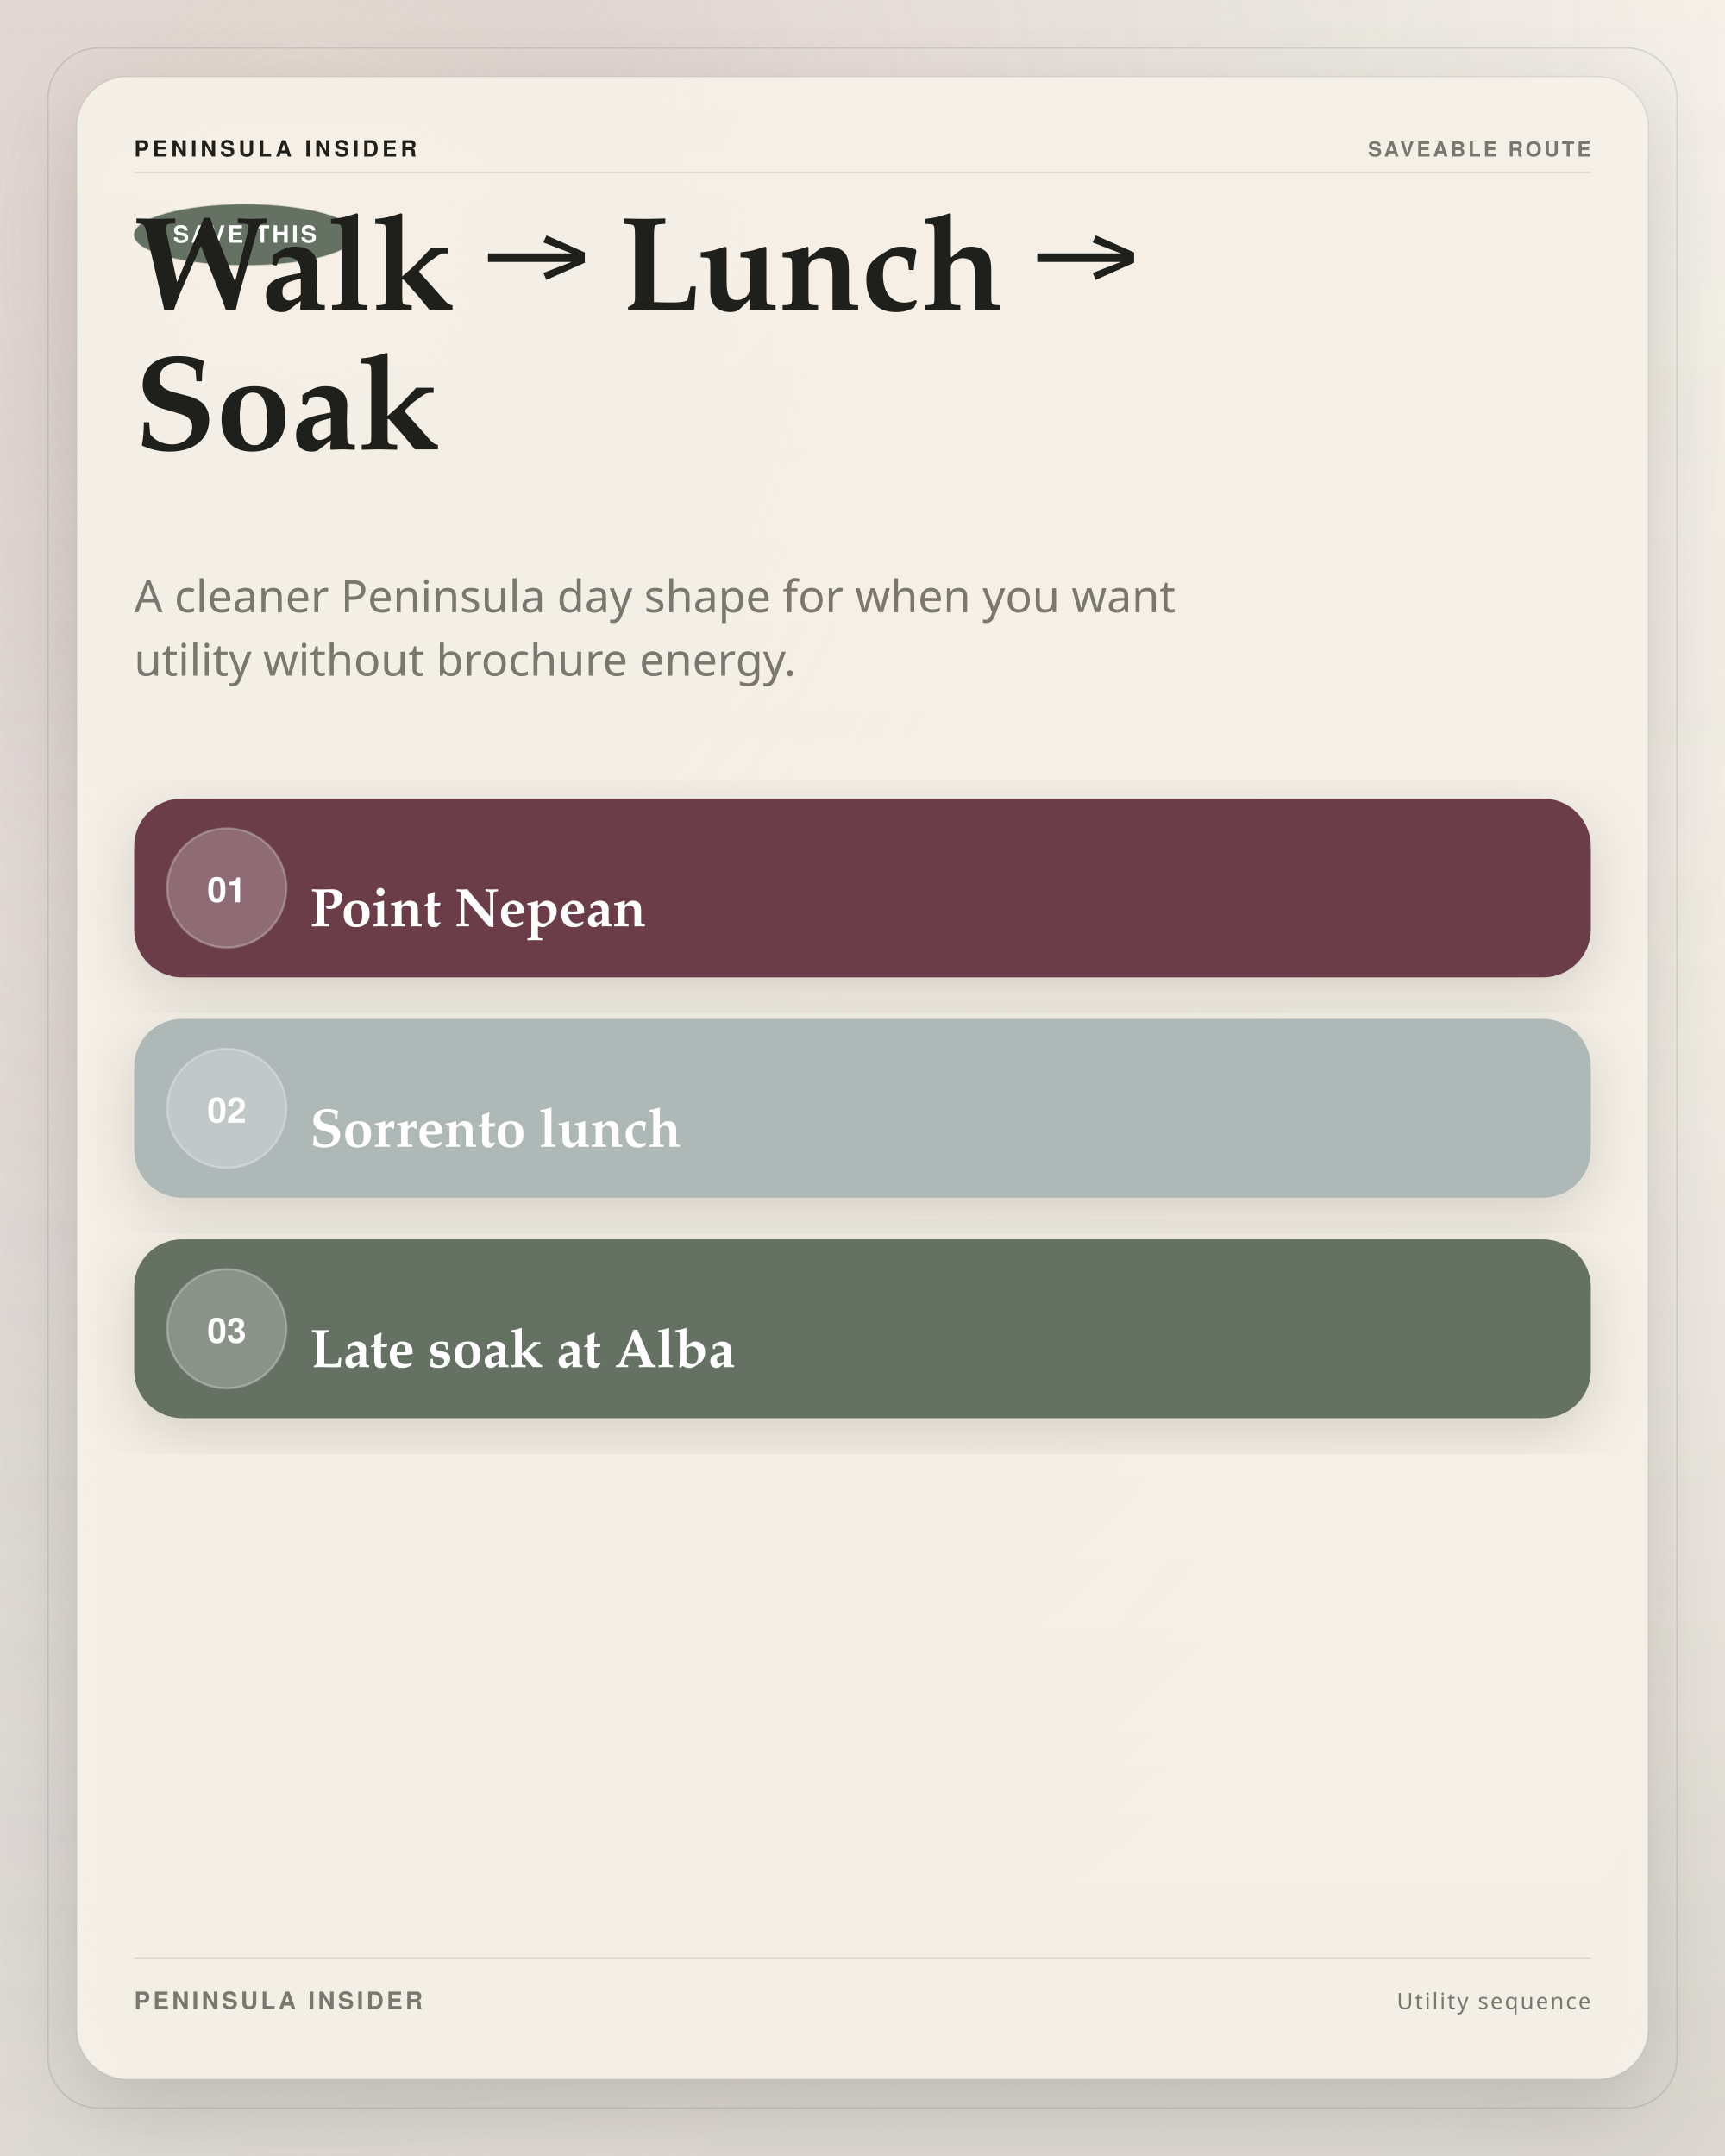
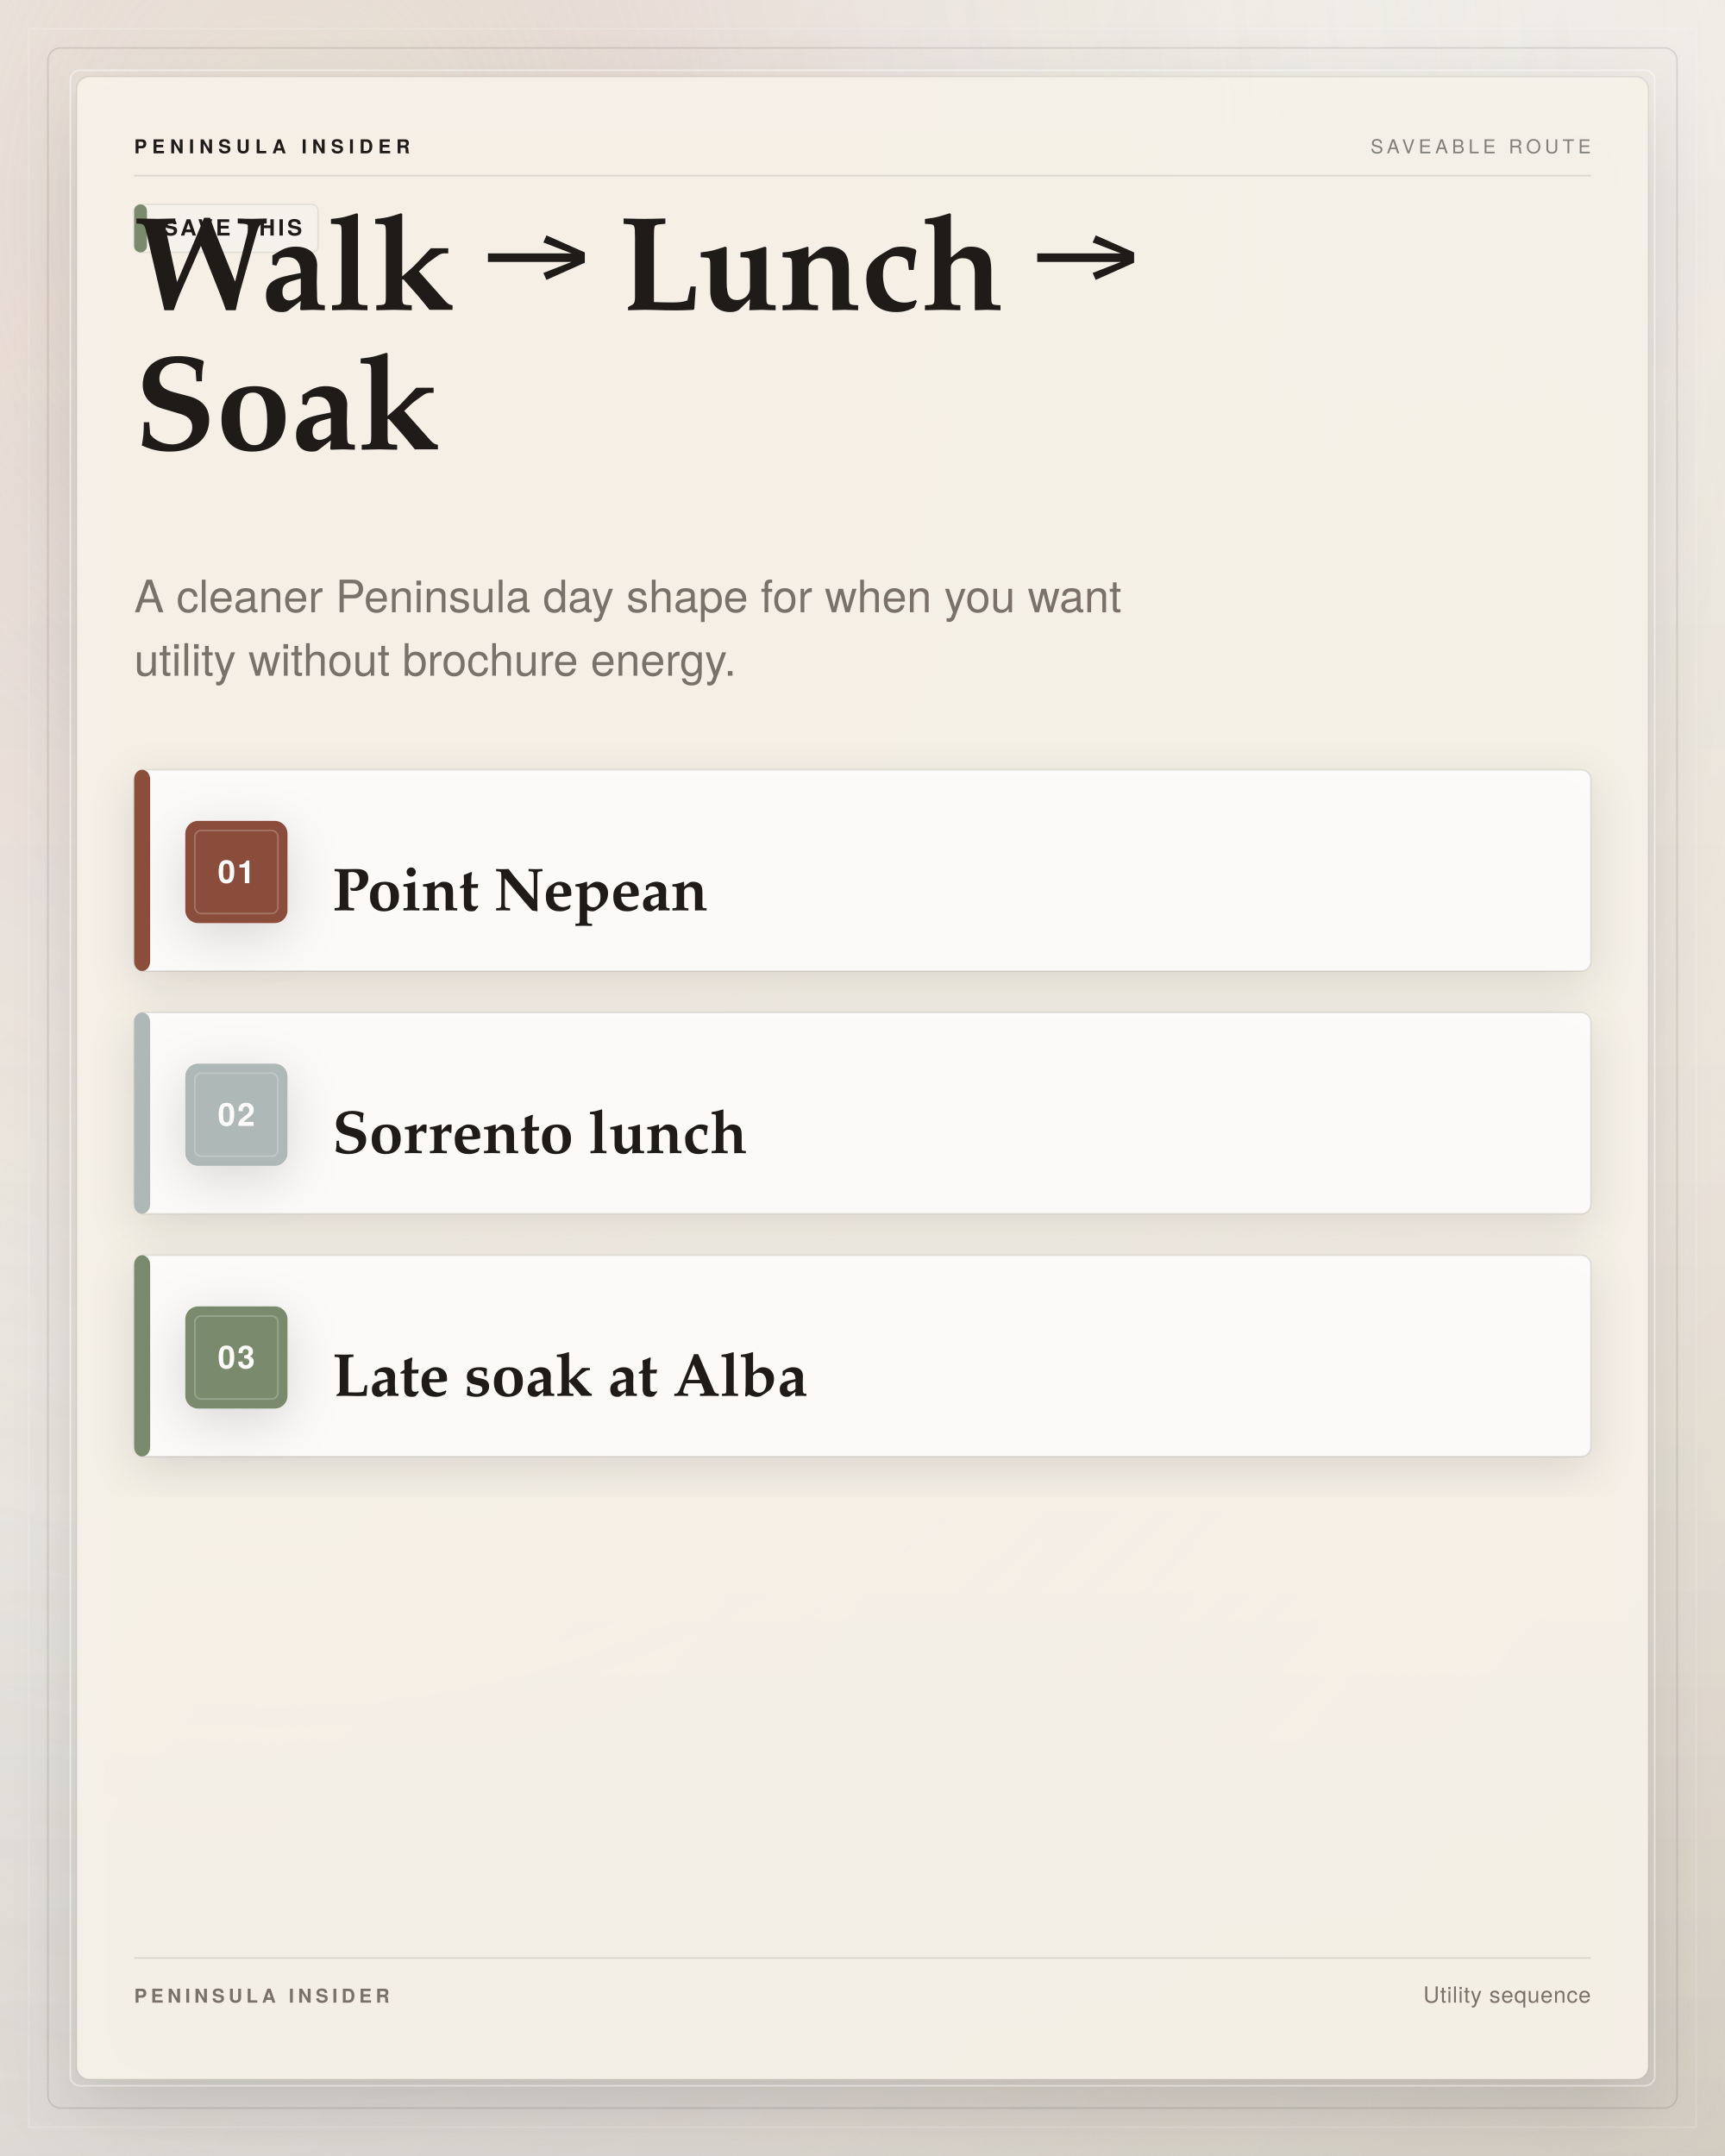
<svg xmlns="http://www.w3.org/2000/svg" width="1080" height="1350" viewBox="0 0 1080 1350">
  <defs>
    <linearGradient id="pi-social-2026-04-20-wed-walk-lunch-soak-ig-4x5-s01-v01-paper-gradient" x1="0" x2="1" y1="0" y2="1">
-       <stop offset="0%" stop-color="#FBF7F0" />
-       <stop offset="100%" stop-color="#F6F1E8" />
+       <stop offset="0%" stop-color="#FDFCFA" />
+       <stop offset="48%" stop-color="#F5F1EB" />
+       <stop offset="100%" stop-color="#E8E0D5" />
    </linearGradient>
    <linearGradient id="pi-social-2026-04-20-wed-walk-lunch-soak-ig-4x5-s01-v01-soft-vignette" x1="0" x2="0" y1="0" y2="1">
-       <stop offset="0%" stop-color="#FFFFFF" stop-opacity="0.02" />
-       <stop offset="100%" stop-color="#151714" stop-opacity="0.12" />
+       <stop offset="0%" stop-color="#FFFFFF" stop-opacity="0.03" />
+       <stop offset="52%" stop-color="#C9B99A" stop-opacity="0.05" />
+       <stop offset="100%" stop-color="#151714" stop-opacity="0.1" />
    </linearGradient>
    <linearGradient id="pi-social-2026-04-20-wed-walk-lunch-soak-ig-4x5-s01-v01-image-bottom" x1="0" x2="0" y1="0" y2="1">
      <stop offset="0%" stop-color="#0F120F" stop-opacity="0.02" />
-       <stop offset="54%" stop-color="#0F120F" stop-opacity="0.08" />
-       <stop offset="100%" stop-color="#0F120F" stop-opacity="0.72" />
+       <stop offset="44%" stop-color="#0F120F" stop-opacity="0.08" />
+       <stop offset="100%" stop-color="#0F120F" stop-opacity="0.76" />
    </linearGradient>
    <linearGradient id="pi-social-2026-04-20-wed-walk-lunch-soak-ig-4x5-s01-v01-image-side" x1="0" x2="1" y1="0" y2="0">
-       <stop offset="0%" stop-color="#0F120F" stop-opacity="0.72" />
-       <stop offset="48%" stop-color="#0F120F" stop-opacity="0.18" />
+       <stop offset="0%" stop-color="#0F120F" stop-opacity="0.78" />
+       <stop offset="34%" stop-color="#0F120F" stop-opacity="0.28" />
      <stop offset="100%" stop-color="#0F120F" stop-opacity="0.04" />
    </linearGradient>
-     <radialGradient id="pi-social-2026-04-20-wed-walk-lunch-soak-ig-4x5-s01-v01-pinot-glow" cx="18%" cy="12%" r="88%">
-       <stop offset="0%" stop-color="#C7B6A3" stop-opacity="0.38" />
-       <stop offset="36%" stop-color="#6B3C48" stop-opacity="0.14" />
+     <radialGradient id="pi-social-2026-04-20-wed-walk-lunch-soak-ig-4x5-s01-v01-pinot-glow" cx="16%" cy="10%" r="92%">
+       <stop offset="0%" stop-color="#C9B99A" stop-opacity="0.34" />
+       <stop offset="30%" stop-color="#8B4E3B" stop-opacity="0.14" />
+       <stop offset="68%" stop-color="#7A8B6D" stop-opacity="0.06" />
      <stop offset="100%" stop-color="#000000" stop-opacity="0" />
    </radialGradient>
    <filter id="pi-social-2026-04-20-wed-walk-lunch-soak-ig-4x5-s01-v01-paper-shadow" x="-20%" y="-20%" width="140%" height="140%">
-       <feDropShadow dx="0" dy="18" stdDeviation="28" flood-color="#121411" flood-opacity="0.16" />
+       <feDropShadow dx="0" dy="16" stdDeviation="24" flood-color="#121411" flood-opacity="0.14" />
    </filter>
    <filter id="pi-social-2026-04-20-wed-walk-lunch-soak-ig-4x5-s01-v01-card-shadow" x="-20%" y="-20%" width="140%" height="140%">
-       <feDropShadow dx="0" dy="10" stdDeviation="18" flood-color="#171916" flood-opacity="0.14" />
+       <feDropShadow dx="0" dy="8" stdDeviation="14" flood-color="#171916" flood-opacity="0.12" />
    </filter>
    <filter id="pi-social-2026-04-20-wed-walk-lunch-soak-ig-4x5-s01-v01-grain" x="0" y="0" width="100%" height="100%">
-       <feTurbulence type="fractalNoise" baseFrequency="0.85" numOctaves="2" stitchTiles="stitch" result="noise" />
+       <feTurbulence type="fractalNoise" baseFrequency="0.82" numOctaves="2" stitchTiles="stitch" result="noise" />
      <feColorMatrix type="saturate" values="0" />
      <feComponentTransfer>
-         <feFuncA type="table" tableValues="0 0.02" />
+         <feFuncA type="table" tableValues="0 0.018" />
      </feComponentTransfer>
    </filter>
    <clipPath id="pi-social-2026-04-20-wed-walk-lunch-soak-ig-4x5-s01-v01-frame-clip">
-       <rect x="30" y="30" width="1020" height="1290" rx="32" />
+       <rect x="30" y="30" width="1020" height="1290" rx="8" />
    </clipPath>
  </defs>
  <rect width="1080" height="1350" fill="url(#pi-social-2026-04-20-wed-walk-lunch-soak-ig-4x5-s01-v01-paper-gradient)" />
  <rect width="1080" height="1350" fill="url(#pi-social-2026-04-20-wed-walk-lunch-soak-ig-4x5-s01-v01-pinot-glow)" />
  <rect width="1080" height="1350" fill="url(#pi-social-2026-04-20-wed-walk-lunch-soak-ig-4x5-s01-v01-soft-vignette)" />
-   <rect width="1080" height="1350" filter="url(#pi-social-2026-04-20-wed-walk-lunch-soak-ig-4x5-s01-v01-grain)" opacity="0.9" />
-   <rect x="48" y="48" width="984" height="1254" rx="32" fill="rgba(246,241,232,0.94)" stroke="rgba(31,32,28,0.08)" filter="url(#pi-social-2026-04-20-wed-walk-lunch-soak-ig-4x5-s01-v01-paper-shadow)" />
-   <rect x="30" y="30" width="1020" height="1290" rx="32" fill="none" stroke="rgba(31,32,28,0.11)" />
+   <rect x="18" y="18" width="1044" height="1314" fill="none" stroke="rgba(255,255,255,0.18)" />
+   <rect width="1080" height="1350" filter="url(#pi-social-2026-04-20-wed-walk-lunch-soak-ig-4x5-s01-v01-grain)" opacity="0.92" />
+   <rect x="48" y="48" width="984" height="1254" rx="8" fill="rgba(246,241,232,0.94)" stroke="rgba(31,32,28,0.08)" filter="url(#pi-social-2026-04-20-wed-walk-lunch-soak-ig-4x5-s01-v01-paper-shadow)" />
  <g>
-     <line x1="84" y1="108" x2="996" y2="108" stroke="rgba(31,32,28,0.12)" stroke-width="1" />
-     <text x="84" y="98" font-family="Avenir Next, 'Gill Sans', 'Trebuchet MS', 'Helvetica Neue', sans-serif" font-size="14" font-weight="700" letter-spacing="2.2" fill="#1F201C">PENINSULA INSIDER</text>
-     <text x="996" y="98" text-anchor="end" font-family="Avenir Next, 'Gill Sans', 'Trebuchet MS', 'Helvetica Neue', sans-serif" font-size="13" font-weight="600" letter-spacing="1.6" fill="rgba(31,32,28,0.58)">SAVEABLE ROUTE</text>
+     <rect x="30" y="30" width="1020" height="1290" rx="8" fill="none" stroke="rgba(31,32,28,0.12)" />
+     <rect x="44" y="44" width="992" height="1262" rx="6" fill="none" stroke="rgba(255,255,255,0.46)" />
+   </g>
+   <g>
+     <line x1="84" y1="110" x2="996" y2="110" stroke="rgba(31,32,28,0.12)" stroke-width="1" />
+     <text x="84" y="96" font-family="Outfit, 'Helvetica Neue', 'Avenir Next', Avenir, 'Gill Sans', sans-serif" font-size="12" font-weight="600" letter-spacing="3.2" fill="#1E1B18">PENINSULA INSIDER</text>
+     <text x="996" y="96" text-anchor="end" font-family="Outfit, 'Helvetica Neue', 'Avenir Next', Avenir, 'Gill Sans', sans-serif" font-size="12" font-weight="500" letter-spacing="2.4" fill="rgba(31,32,28,0.54)">SAVEABLE ROUTE</text>
  </g>
  <g transform="translate(84 128)">
-     <rect width="138.6" height="38" rx="999" fill="#657163" stroke="rgba(101,113,99,0.24)" />
-     <text x="69.3" y="24" text-anchor="middle" font-family="Avenir Next, 'Gill Sans', 'Trebuchet MS', 'Helvetica Neue', sans-serif" font-size="15" font-weight="700" letter-spacing="1.5" fill="#FFFFFF">SAVE THIS</text>
+     <rect width="115.16" height="30" rx="4" fill="rgba(245,241,235,0.94)" stroke="rgba(31,32,28,0.08)" />
+     <rect width="8" height="30" rx="4" fill="#7A8B6D" />
+     <text x="61.58" y="19.5" text-anchor="middle" font-family="Outfit, 'Helvetica Neue', 'Avenir Next', Avenir, 'Gill Sans', sans-serif" font-size="14" font-weight="600" letter-spacing="1.8" fill="#1E1B18">SAVE THIS</text>
  </g>
-   <text x="84" y="194" font-family="Iowan Old Style, Baskerville, 'Palatino Linotype', 'Book Antiqua', Georgia, serif" font-size="84" font-weight="700" letter-spacing="0" fill="#1F201C" text-anchor="start">
+   <text x="84" y="194" font-family="Cormorant Garamond, Baskerville, 'Baskerville Old Face', 'Iowan Old Style', 'Palatino Linotype', 'Book Antiqua', Georgia, serif" font-size="84" font-weight="700" letter-spacing="0" fill="#1E1B18" text-anchor="start">
    <tspan x="84" dy="0">Walk → Lunch →</tspan>
    <tspan x="84" dy="87.36">Soak</tspan>
  </text>
-   <text x="84" y="383.36" font-family="Avenir Next, Avenir, 'Segoe UI', 'Helvetica Neue', sans-serif" font-size="28" font-weight="500" letter-spacing="0" fill="#7A776F" text-anchor="start">
+   <text x="84" y="383.36" font-family="Outfit, 'Helvetica Neue', 'Avenir Next', Avenir, 'Segoe UI', sans-serif" font-size="28" font-weight="500" letter-spacing="0" fill="#7A726A" text-anchor="start">
    <tspan x="84" dy="0">A cleaner Peninsula day shape for when you want</tspan>
    <tspan x="84" dy="39.76">utility without brochure energy.</tspan>
  </text>
  <g>
-     <rect x="84" y="500" width="912" height="112" rx="30" fill="#6B3C48" filter="url(#pi-social-2026-04-20-wed-walk-lunch-soak-ig-4x5-s01-v01-card-shadow)" />
-     <g>
-       <circle cx="142" cy="556" r="38" fill="rgba(255,255,255,0.24)" />
-       <circle cx="142" cy="556" r="37" fill="none" stroke="rgba(255,255,255,0.22)" />
-       <text x="142" y="565" text-anchor="middle" font-family="Avenir Next, 'Gill Sans', 'Trebuchet MS', 'Helvetica Neue', sans-serif" font-size="22" font-weight="800" fill="#FFFFFF">01</text>
+     <rect x="84" y="482" width="912" height="126" rx="6" fill="rgba(253,252,250,0.95)" stroke="rgba(31,32,28,0.1)" filter="url(#pi-social-2026-04-20-wed-walk-lunch-soak-ig-4x5-s01-v01-card-shadow)" />
+     <rect x="84" y="482" width="10" height="126" rx="6" fill="#8B4E3B" />
+     <g transform="translate(116 514)">
+       <rect width="64" height="64" rx="8" fill="#8B4E3B" filter="drop-shadow(0 8px 16px rgba(0,0,0,0.14))" />
+       <rect x="6" y="6" width="52" height="52" rx="4" fill="none" stroke="rgba(255,255,255,0.22)" />
+       <text x="32" y="39" text-anchor="middle" font-family="Outfit, 'Helvetica Neue', 'Avenir Next', Avenir, 'Gill Sans', sans-serif" font-size="20" font-weight="700" letter-spacing="1.1" fill="#FDFCFA">01</text>
    </g>
-     <text x="194" y="580" font-family="Iowan Old Style, Baskerville, 'Palatino Linotype', 'Book Antiqua', Georgia, serif" font-size="34" font-weight="700" letter-spacing="0" fill="#FFFFFF" text-anchor="start">
-       <tspan x="194" dy="0">Point Nepean</tspan>
+     <text x="208" y="570" font-family="Cormorant Garamond, Baskerville, 'Baskerville Old Face', 'Iowan Old Style', 'Palatino Linotype', 'Book Antiqua', Georgia, serif" font-size="38" font-weight="700" letter-spacing="0" fill="#1E1B18" text-anchor="start">
+       <tspan x="208" dy="0">Point Nepean</tspan>
    </text>
  </g>
  <g>
-     <rect x="84" y="638" width="912" height="112" rx="30" fill="#AEB8B7" filter="url(#pi-social-2026-04-20-wed-walk-lunch-soak-ig-4x5-s01-v01-card-shadow)" />
-     <g>
-       <circle cx="142" cy="694" r="38" fill="rgba(255,255,255,0.24)" />
-       <circle cx="142" cy="694" r="37" fill="none" stroke="rgba(255,255,255,0.22)" />
-       <text x="142" y="703" text-anchor="middle" font-family="Avenir Next, 'Gill Sans', 'Trebuchet MS', 'Helvetica Neue', sans-serif" font-size="22" font-weight="800" fill="#FFFFFF">02</text>
+     <rect x="84" y="634" width="912" height="126" rx="6" fill="rgba(253,252,250,0.95)" stroke="rgba(31,32,28,0.1)" filter="url(#pi-social-2026-04-20-wed-walk-lunch-soak-ig-4x5-s01-v01-card-shadow)" />
+     <rect x="84" y="634" width="10" height="126" rx="6" fill="#AEB8B7" />
+     <g transform="translate(116 666)">
+       <rect width="64" height="64" rx="8" fill="#AEB8B7" filter="drop-shadow(0 8px 16px rgba(0,0,0,0.14))" />
+       <rect x="6" y="6" width="52" height="52" rx="4" fill="none" stroke="rgba(255,255,255,0.22)" />
+       <text x="32" y="39" text-anchor="middle" font-family="Outfit, 'Helvetica Neue', 'Avenir Next', Avenir, 'Gill Sans', sans-serif" font-size="20" font-weight="700" letter-spacing="1.1" fill="#FDFCFA">02</text>
    </g>
-     <text x="194" y="718" font-family="Iowan Old Style, Baskerville, 'Palatino Linotype', 'Book Antiqua', Georgia, serif" font-size="34" font-weight="700" letter-spacing="0" fill="#FFFFFF" text-anchor="start">
-       <tspan x="194" dy="0">Sorrento lunch</tspan>
+     <text x="208" y="722" font-family="Cormorant Garamond, Baskerville, 'Baskerville Old Face', 'Iowan Old Style', 'Palatino Linotype', 'Book Antiqua', Georgia, serif" font-size="38" font-weight="700" letter-spacing="0" fill="#1E1B18" text-anchor="start">
+       <tspan x="208" dy="0">Sorrento lunch</tspan>
    </text>
  </g>
  <g>
-     <rect x="84" y="776" width="912" height="112" rx="30" fill="#657163" filter="url(#pi-social-2026-04-20-wed-walk-lunch-soak-ig-4x5-s01-v01-card-shadow)" />
-     <g>
-       <circle cx="142" cy="832" r="38" fill="rgba(255,255,255,0.24)" />
-       <circle cx="142" cy="832" r="37" fill="none" stroke="rgba(255,255,255,0.22)" />
-       <text x="142" y="841" text-anchor="middle" font-family="Avenir Next, 'Gill Sans', 'Trebuchet MS', 'Helvetica Neue', sans-serif" font-size="22" font-weight="800" fill="#FFFFFF">03</text>
+     <rect x="84" y="786" width="912" height="126" rx="6" fill="rgba(253,252,250,0.95)" stroke="rgba(31,32,28,0.1)" filter="url(#pi-social-2026-04-20-wed-walk-lunch-soak-ig-4x5-s01-v01-card-shadow)" />
+     <rect x="84" y="786" width="10" height="126" rx="6" fill="#7A8B6D" />
+     <g transform="translate(116 818)">
+       <rect width="64" height="64" rx="8" fill="#7A8B6D" filter="drop-shadow(0 8px 16px rgba(0,0,0,0.14))" />
+       <rect x="6" y="6" width="52" height="52" rx="4" fill="none" stroke="rgba(255,255,255,0.22)" />
+       <text x="32" y="39" text-anchor="middle" font-family="Outfit, 'Helvetica Neue', 'Avenir Next', Avenir, 'Gill Sans', sans-serif" font-size="20" font-weight="700" letter-spacing="1.1" fill="#FDFCFA">03</text>
    </g>
-     <text x="194" y="856" font-family="Iowan Old Style, Baskerville, 'Palatino Linotype', 'Book Antiqua', Georgia, serif" font-size="34" font-weight="700" letter-spacing="0" fill="#FFFFFF" text-anchor="start">
-       <tspan x="194" dy="0">Late soak at Alba</tspan>
+     <text x="208" y="874" font-family="Cormorant Garamond, Baskerville, 'Baskerville Old Face', 'Iowan Old Style', 'Palatino Linotype', 'Book Antiqua', Georgia, serif" font-size="38" font-weight="700" letter-spacing="0" fill="#1E1B18" text-anchor="start">
+       <tspan x="208" dy="0">Late soak at Alba</tspan>
    </text>
  </g>
  <g>
    <line x1="84" y1="1226" x2="996" y2="1226" stroke="rgba(31,32,28,0.12)" stroke-width="1" />
-     <text x="84" y="1258" font-family="Avenir Next, 'Gill Sans', 'Trebuchet MS', 'Helvetica Neue', sans-serif" font-size="15" font-weight="700" letter-spacing="1.8" fill="#7A776F">PENINSULA INSIDER</text>
-     <text x="996" y="1258" text-anchor="end" font-family="Avenir Next, Avenir, 'Segoe UI', 'Helvetica Neue', sans-serif" font-size="14" font-weight="500" letter-spacing="1.1" fill="#7A776F">Utility sequence</text>
+     <text x="84" y="1254" font-family="Outfit, 'Helvetica Neue', 'Avenir Next', Avenir, 'Gill Sans', sans-serif" font-size="12" font-weight="600" letter-spacing="2.4" fill="#7A726A">PENINSULA INSIDER</text>
+     <text x="996" y="1254" text-anchor="end" font-family="Outfit, 'Helvetica Neue', 'Avenir Next', Avenir, 'Segoe UI', sans-serif" font-size="14" font-weight="400" letter-spacing="0.4" fill="#7A726A">Utility sequence</text>
  </g>
</svg>
